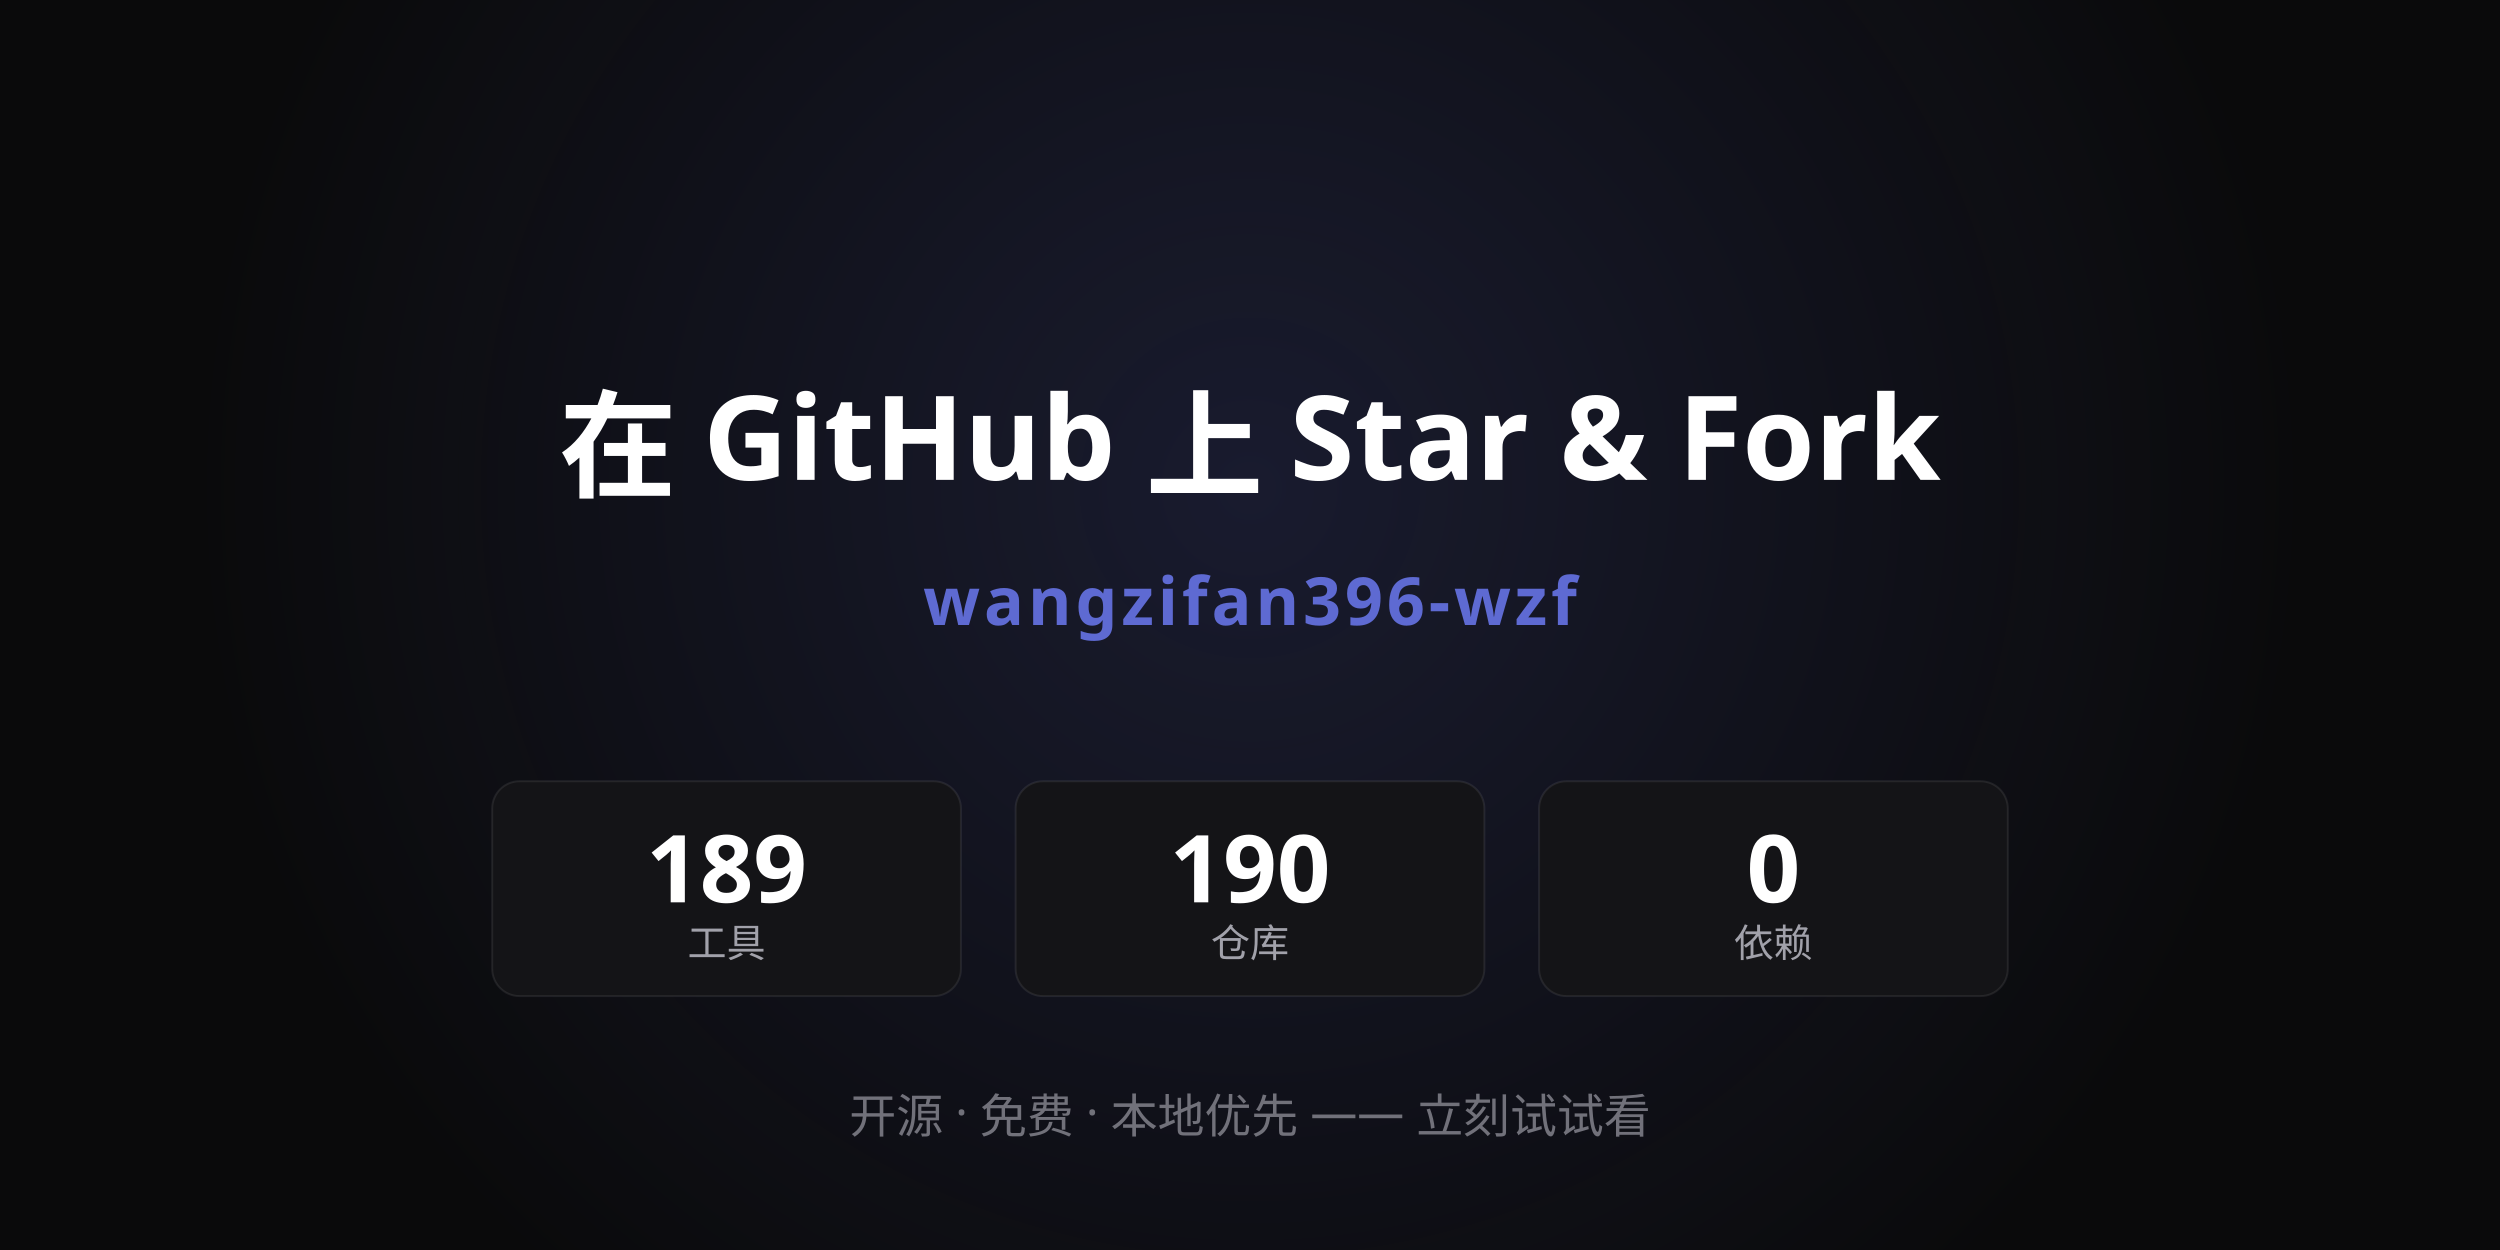
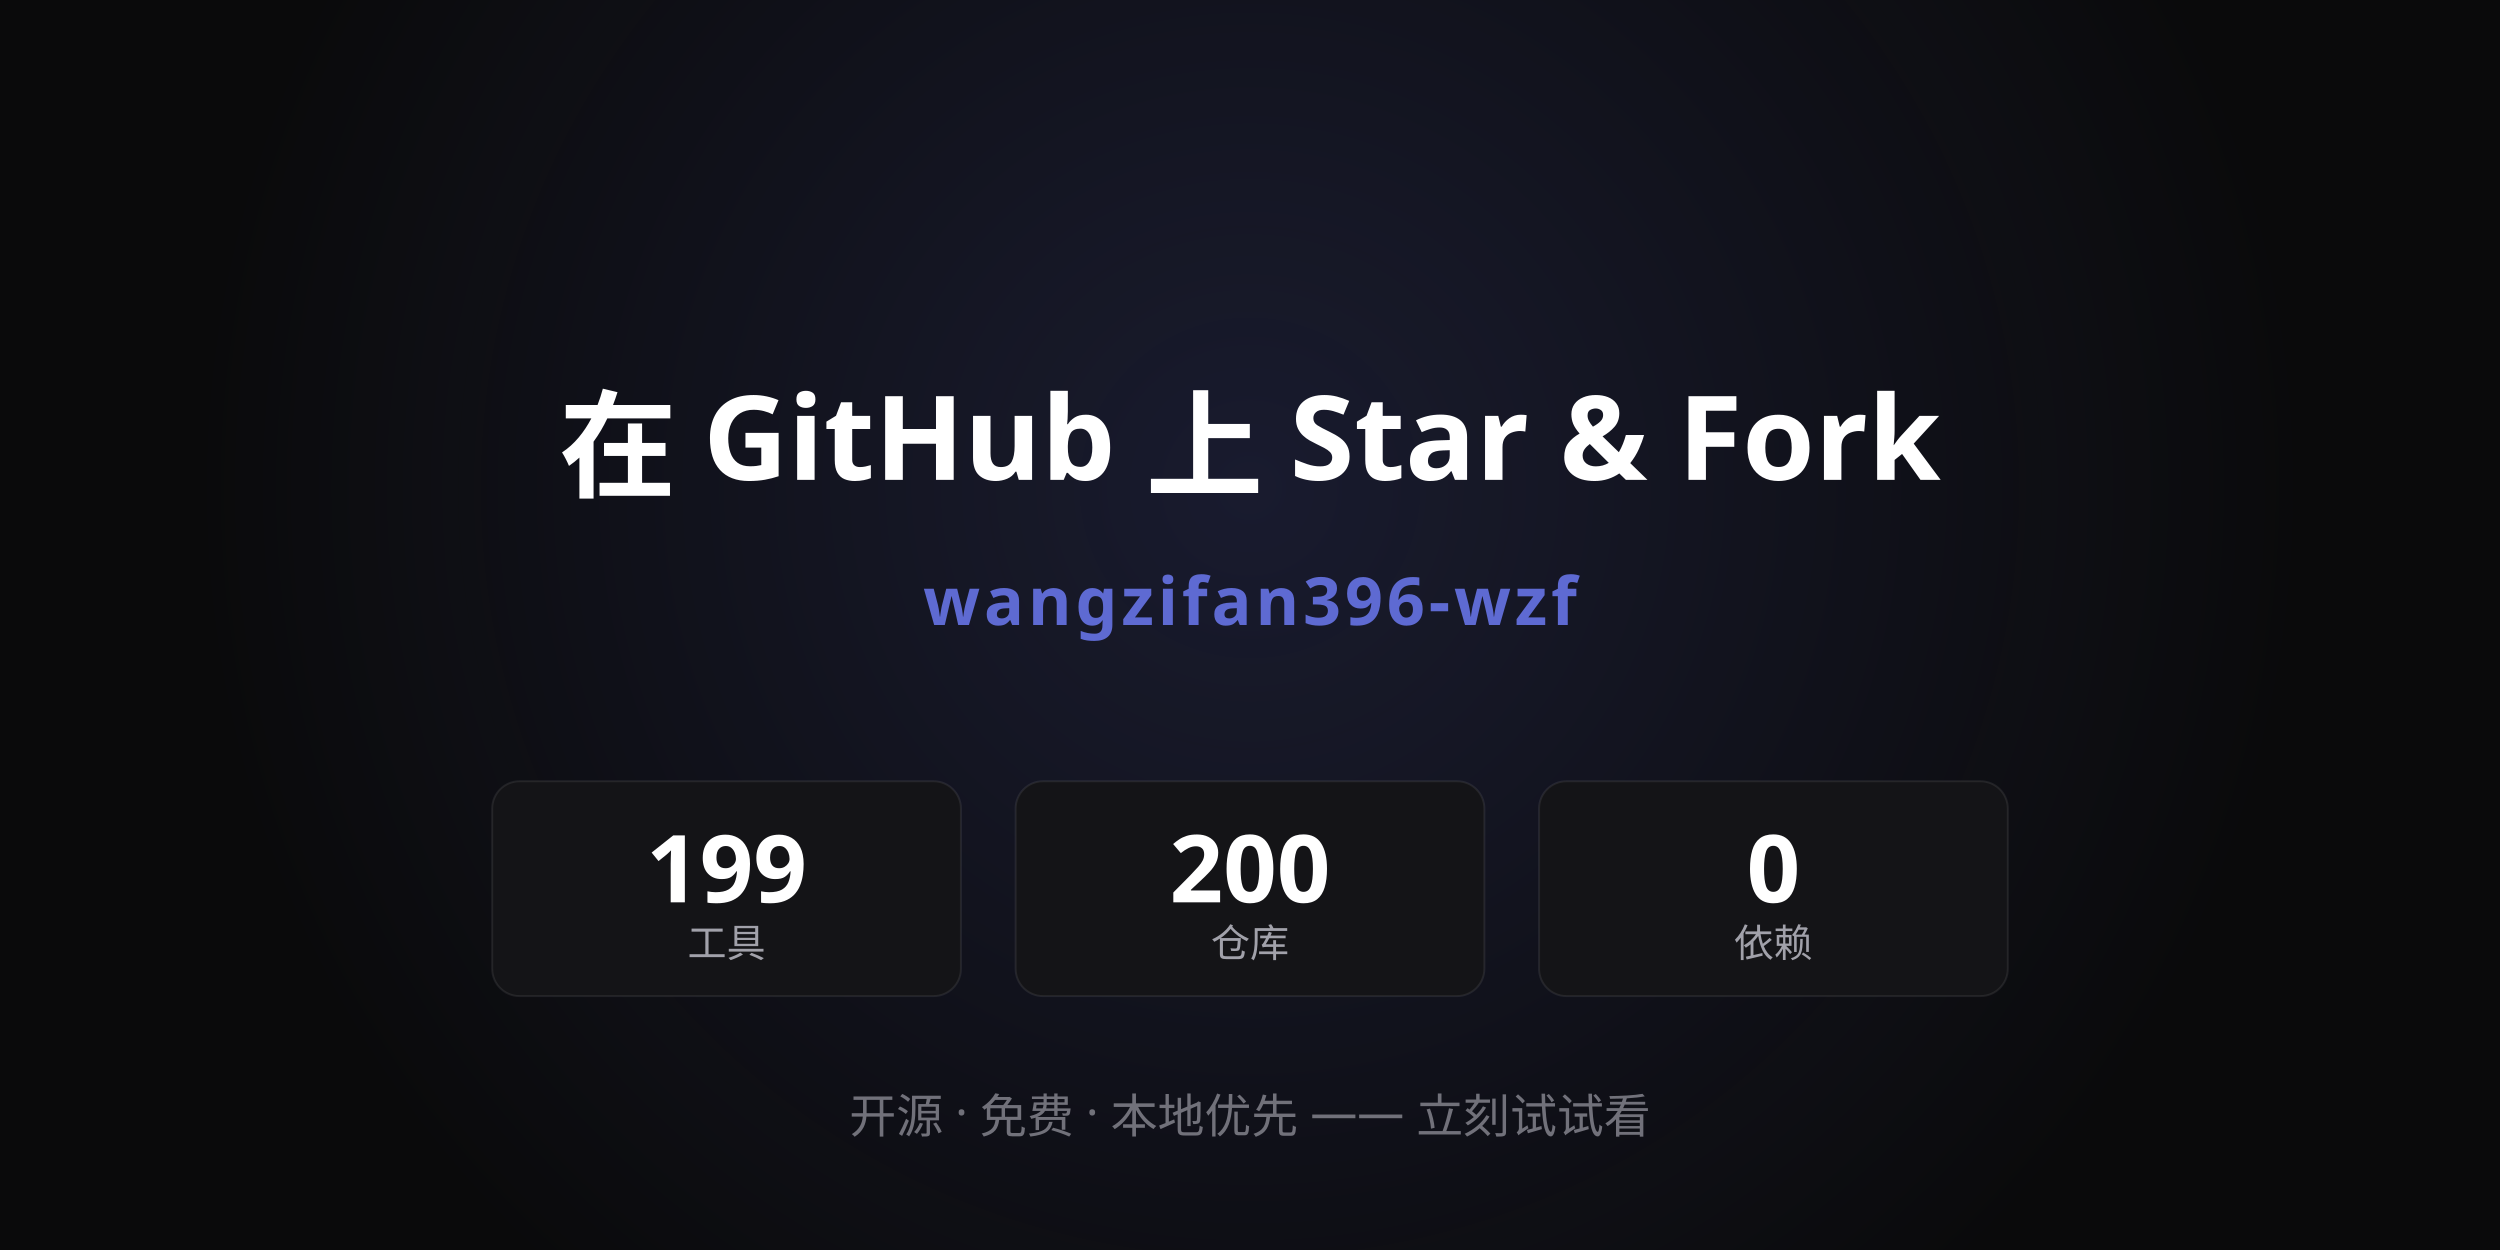
<svg xmlns="http://www.w3.org/2000/svg" viewBox="0 0 1280 640" width="1280" height="640" font-family="'PingFang SC','Microsoft YaHei','Noto Sans SC','Segoe UI',sans-serif">
  <rect x="0" y="0" width="1280" height="640" fill="#0A0A0B" />
  <defs>
-     <radialGradient id="g44853" cx="50%" cy="50%" r="50%">
+     <radialGradient id="g58232" cx="50%" cy="50%" r="50%">
      <stop offset="0%" stop-color="#5E6AD2" stop-opacity="0.18" />
      <stop offset="100%" stop-color="#5E6AD2" stop-opacity="0" />
    </radialGradient>
-     <ellipse cx="220" cy="150" rx="520" ry="520" fill="url(#g44853)" />
-     <radialGradient id="g92878" cx="50%" cy="50%" r="50%">
+     <ellipse cx="220" cy="150" rx="520" ry="520" fill="url(#g58232)" />
+     <radialGradient id="g52833" cx="50%" cy="50%" r="50%">
      <stop offset="0%" stop-color="#A78BFA" stop-opacity="0.12" />
      <stop offset="100%" stop-color="#A78BFA" stop-opacity="0" />
    </radialGradient>
-     <ellipse cx="1080" cy="560" rx="460" ry="460" fill="url(#g92878)" />
+     <ellipse cx="1080" cy="560" rx="460" ry="460" fill="url(#g52833)" />
  </defs>
-   <radialGradient id="g50680" cx="50%" cy="50%" r="50%">
+   <radialGradient id="g35941" cx="50%" cy="50%" r="50%">
    <stop offset="0%" stop-color="#5E6AD2" stop-opacity="0.18" />
    <stop offset="100%" stop-color="#5E6AD2" stop-opacity="0" />
  </radialGradient>
-   <ellipse cx="640" cy="250" rx="540" ry="540" fill="url(#g50680)" />
+   <ellipse cx="640" cy="250" rx="540" ry="540" fill="url(#g35941)" />
  <text x="640.0" y="250" font-family="'PingFang SC','Microsoft YaHei','Noto Sans SC','Segoe UI',sans-serif" font-size="60" font-weight="800" fill="#FFFFFF" text-anchor="middle">在 GitHub 上 Star &amp; Fork</text>
  <text x="640.0" y="320" font-family="'PingFang SC','Microsoft YaHei','Noto Sans SC','Segoe UI',sans-serif" font-size="34" font-weight="700" fill="#5E6AD2" text-anchor="middle" letter-spacing="2">wangzifan396-wzf</text>
  <rect x="252.0" y="400" width="240" height="110" rx="14" fill="#141417" stroke="#FFFFFF" stroke-opacity="0.08" />
-   <text x="372.0" y="462" font-family="'PingFang SC','Microsoft YaHei','Noto Sans SC','Segoe UI',sans-serif" font-size="48" font-weight="800" fill="#FFFFFF" text-anchor="middle">189</text>
+   <text x="372.0" y="462" font-family="'PingFang SC','Microsoft YaHei','Noto Sans SC','Segoe UI',sans-serif" font-size="48" font-weight="800" fill="#FFFFFF" text-anchor="middle">199</text>
  <text x="372.0" y="490" font-family="'PingFang SC','Microsoft YaHei','Noto Sans SC','Segoe UI',sans-serif" font-size="20" font-weight="500" fill="#A1A1AA" text-anchor="middle">工具</text>
  <rect x="520.0" y="400" width="240" height="110" rx="14" fill="#141417" stroke="#FFFFFF" stroke-opacity="0.08" />
-   <text x="640.0" y="462" font-family="'PingFang SC','Microsoft YaHei','Noto Sans SC','Segoe UI',sans-serif" font-size="48" font-weight="800" fill="#FFFFFF" text-anchor="middle">190</text>
+   <text x="640.0" y="462" font-family="'PingFang SC','Microsoft YaHei','Noto Sans SC','Segoe UI',sans-serif" font-size="48" font-weight="800" fill="#FFFFFF" text-anchor="middle">200</text>
  <text x="640.0" y="490" font-family="'PingFang SC','Microsoft YaHei','Noto Sans SC','Segoe UI',sans-serif" font-size="20" font-weight="500" fill="#A1A1AA" text-anchor="middle">仓库</text>
  <rect x="788.0" y="400" width="240" height="110" rx="14" fill="#141417" stroke="#FFFFFF" stroke-opacity="0.08" />
  <text x="908.0" y="462" font-family="'PingFang SC','Microsoft YaHei','Noto Sans SC','Segoe UI',sans-serif" font-size="48" font-weight="800" fill="#FFFFFF" text-anchor="middle">0</text>
  <text x="908.0" y="490" font-family="'PingFang SC','Microsoft YaHei','Noto Sans SC','Segoe UI',sans-serif" font-size="20" font-weight="500" fill="#A1A1AA" text-anchor="middle">依赖</text>
  <text x="640.0" y="580" font-family="'PingFang SC','Microsoft YaHei','Noto Sans SC','Segoe UI',sans-serif" font-size="24" font-weight="500" fill="#71717A" text-anchor="middle">开源 · 免费 · 本地优先 —— 立刻试试看</text>
</svg>
